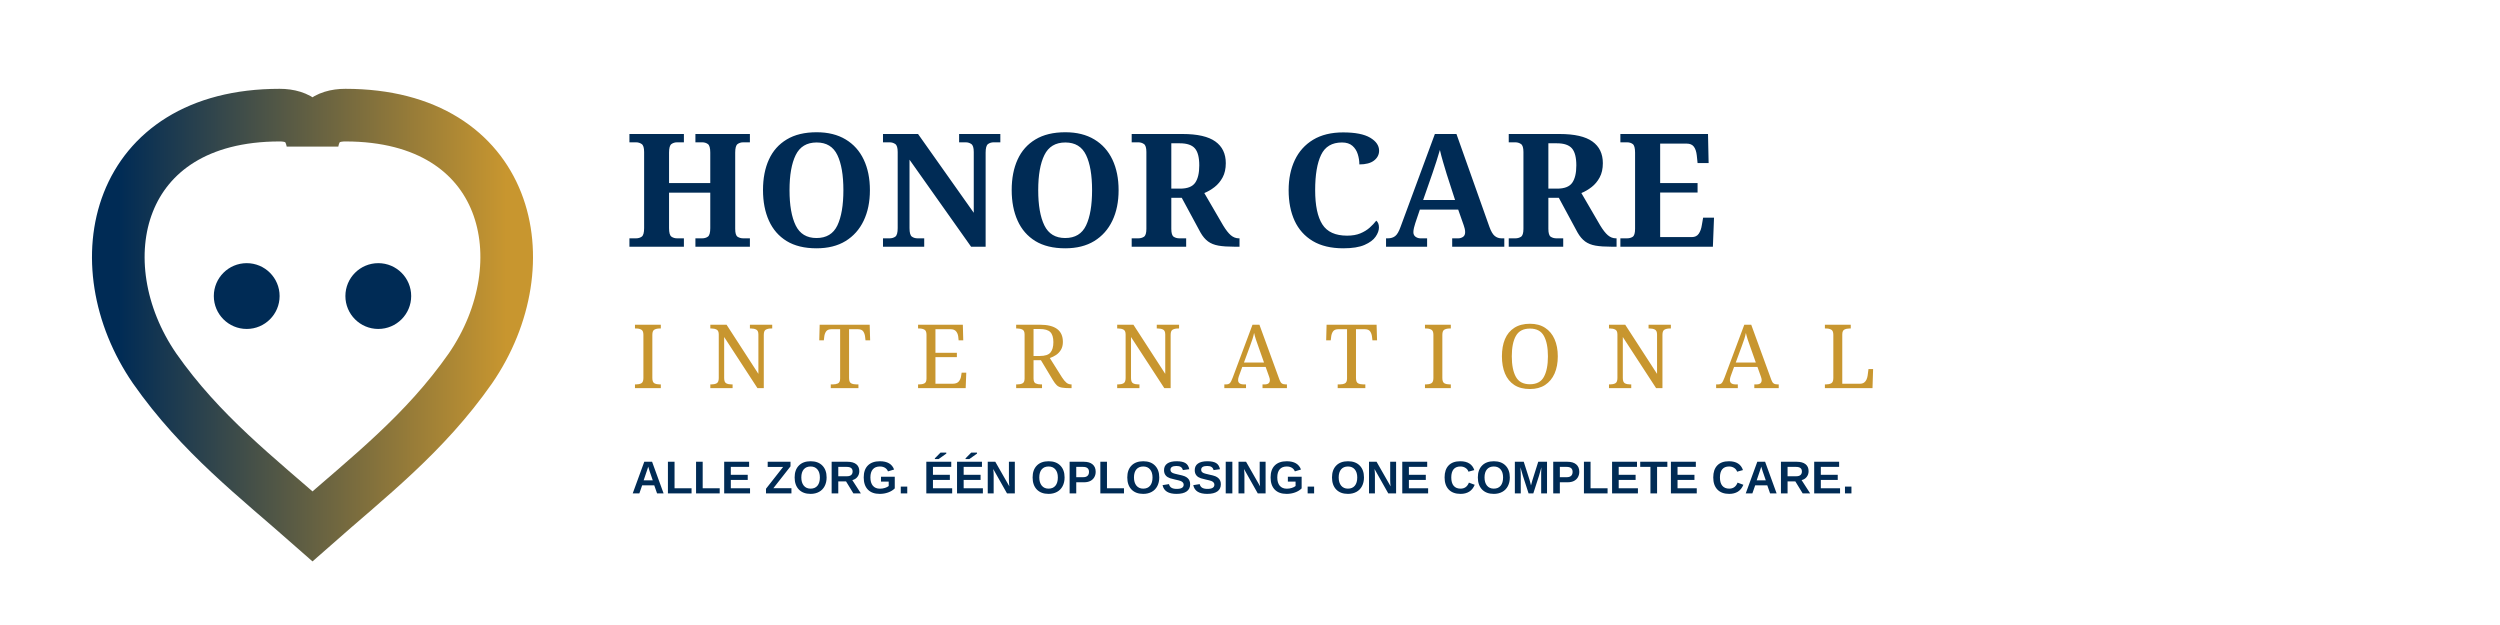
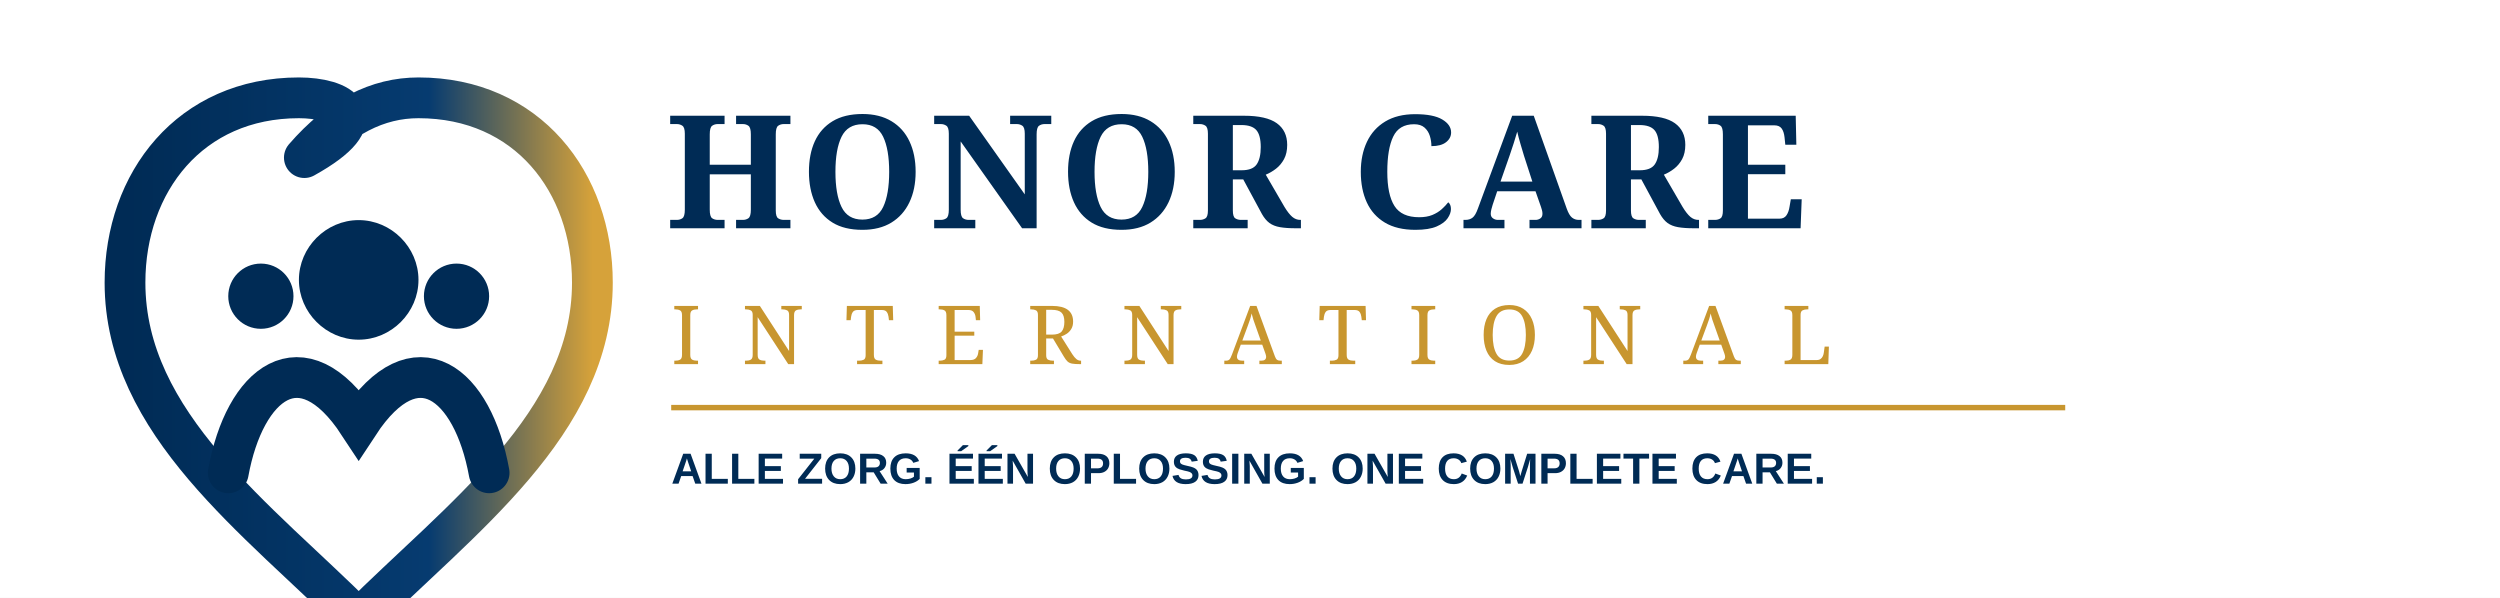
- <svg xmlns="http://www.w3.org/2000/svg" width="760" height="190" viewBox="0 0 760 190">
+ <svg xmlns="http://www.w3.org/2000/svg" width="920" height="220" viewBox="0 0 920 220">
  <defs>
-     <linearGradient id="g" x1="0" x2="1">
-       <stop stop-color="#002b55" />
-       <stop offset="1" stop-color="#c8962f" />
+     <linearGradient id="gold" x1="0" x2="1">
+       <stop offset="0" stop-color="#b9821e" />
+       <stop offset="1" stop-color="#e8bd59" />
+     </linearGradient>
+     <linearGradient id="bluegold" x1="0" x2="1">
+       <stop offset="0" stop-color="#002b55" />
+       <stop offset=".65" stop-color="#063b70" />
+       <stop offset="1" stop-color="#d6a23a" />
    </linearGradient>
  </defs>
-   <rect width="760" height="190" fill="white" />
-   <path d="M85 35 C35 35 25 80 47 112 C61 132 78 145 95 160 C112 145 129 132 143 112 C165 80 155 35 105 35 C99 35 96 38 95 43 C94 38 91 35 85 35Z" fill="none" stroke="url(#g)" stroke-width="16" />
-   <circle cx="75" cy="90" r="10" fill="#002b55" />
-   <circle cx="115" cy="90" r="10" fill="#002b55" />
-   <text x="190" y="75" font-family="Georgia" font-size="48" font-weight="700" fill="#002b55">HONOR CARE</text>
-   <text x="192" y="118" font-family="Georgia" font-size="27" fill="#c8962f" letter-spacing="13">INTERNATIONAL</text>
-   <text x="192" y="150" font-family="Arial" font-size="14" font-weight="700" fill="#002b55">ALLE ZORG. ÉÉN OPLOSSING. ONE COMPLETE CARE.</text>
+   <rect width="920" height="220" fill="#fff" />
+   <g transform="translate(28,24)">
+     <path d="M82 12C42 12 18 43 18 80c0 52 49 87 86 124 37-37 86-72 86-124 0-37-24-68-64-68-15 0-29 7-42 22C111 19 97 12 82 12z" fill="none" stroke="url(#bluegold)" stroke-width="15" stroke-linecap="round" stroke-linejoin="round" />
+     <path d="M104 57c12 0 22 10 22 22s-10 22-22 22-22-10-22-22 10-22 22-22z" fill="#002b55" />
+     <circle cx="68" cy="85" r="12" fill="#002b55" />
+     <circle cx="140" cy="85" r="12" fill="#002b55" />
+     <path d="M56 150c6-33 27-50 48-18 21-32 42-15 48 18" fill="none" stroke="#002b55" stroke-width="15" stroke-linecap="round" />
+   </g>
+   <text x="245" y="84" font-family="Georgia,serif" font-size="58" font-weight="700" fill="#002b55" letter-spacing="2">HONOR CARE</text>
+   <text x="247" y="134" font-family="Georgia,serif" font-size="30" fill="#c8962f" letter-spacing="15">INTERNATIONAL</text>
+   <line x1="247" y1="150" x2="760" y2="150" stroke="#c8962f" stroke-width="2" />
+   <text x="247" y="178" font-family="Arial,Helvetica,sans-serif" font-size="16" font-weight="700" fill="#002b55">ALLE ZORG. ÉÉN OPLOSSING. ONE COMPLETE CARE.</text>
</svg>
